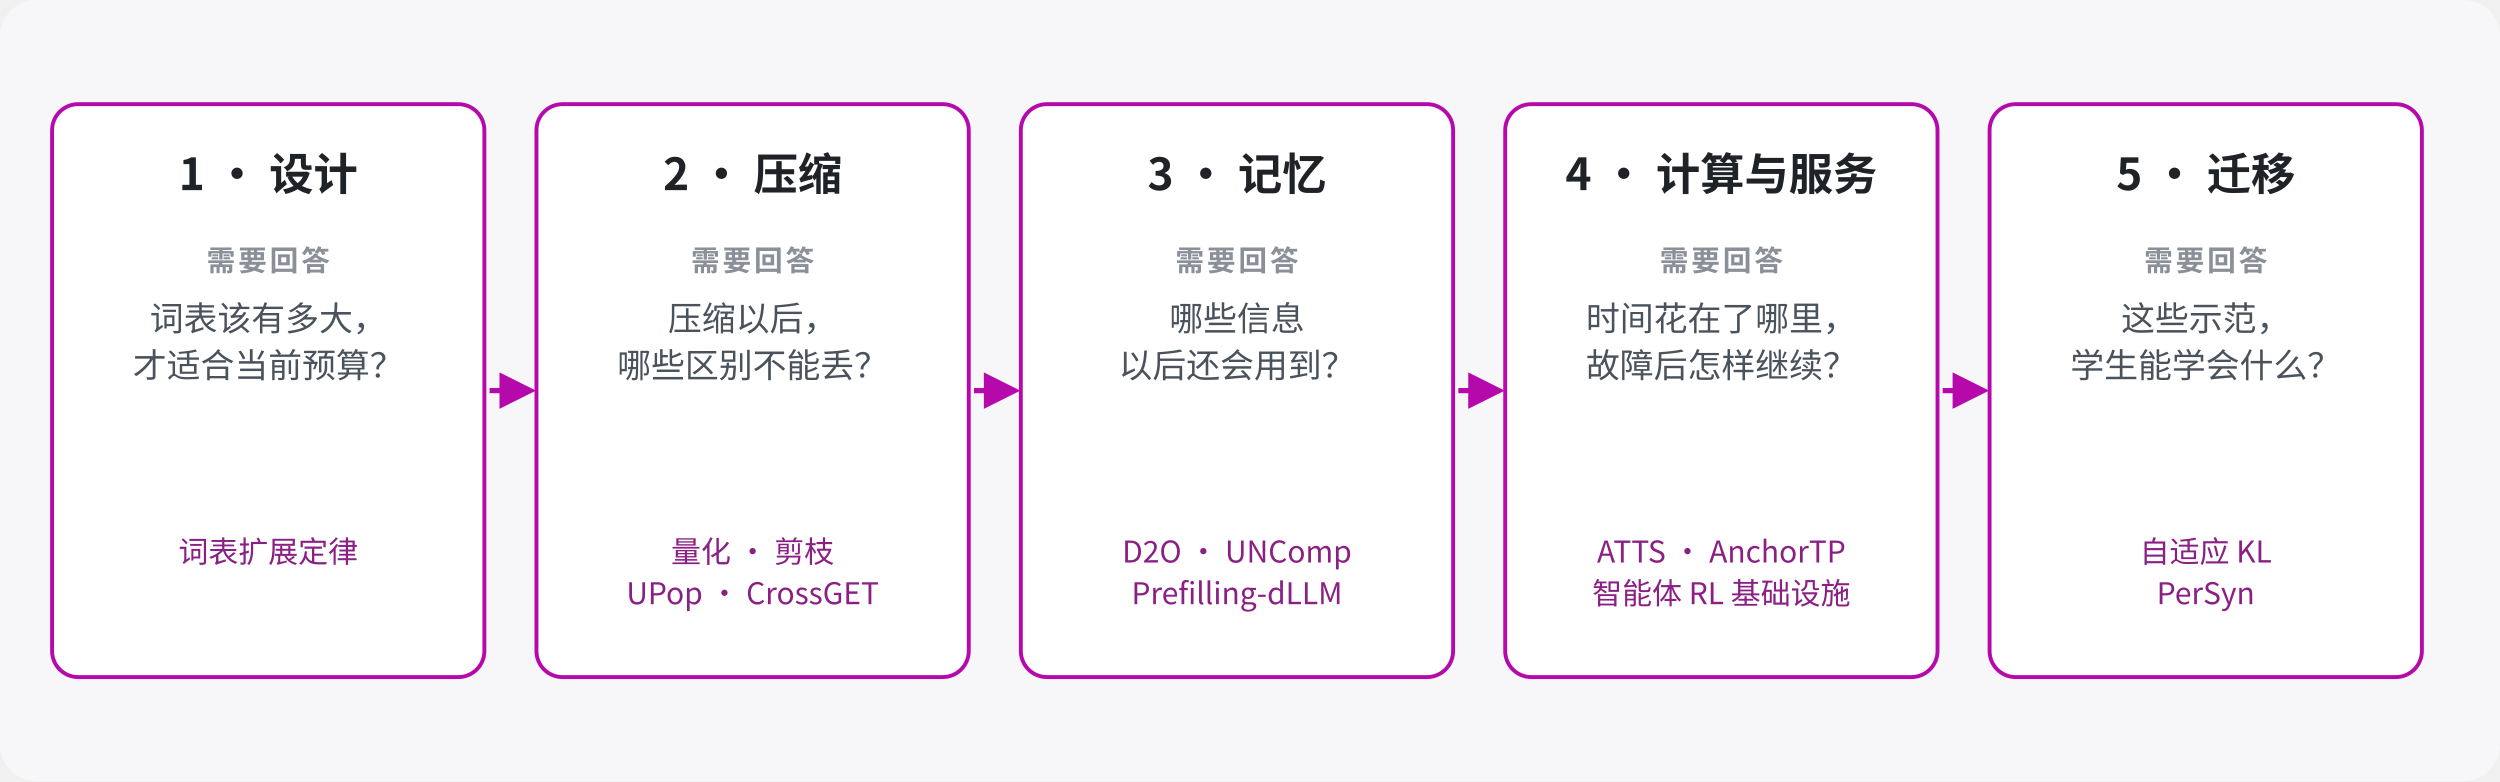
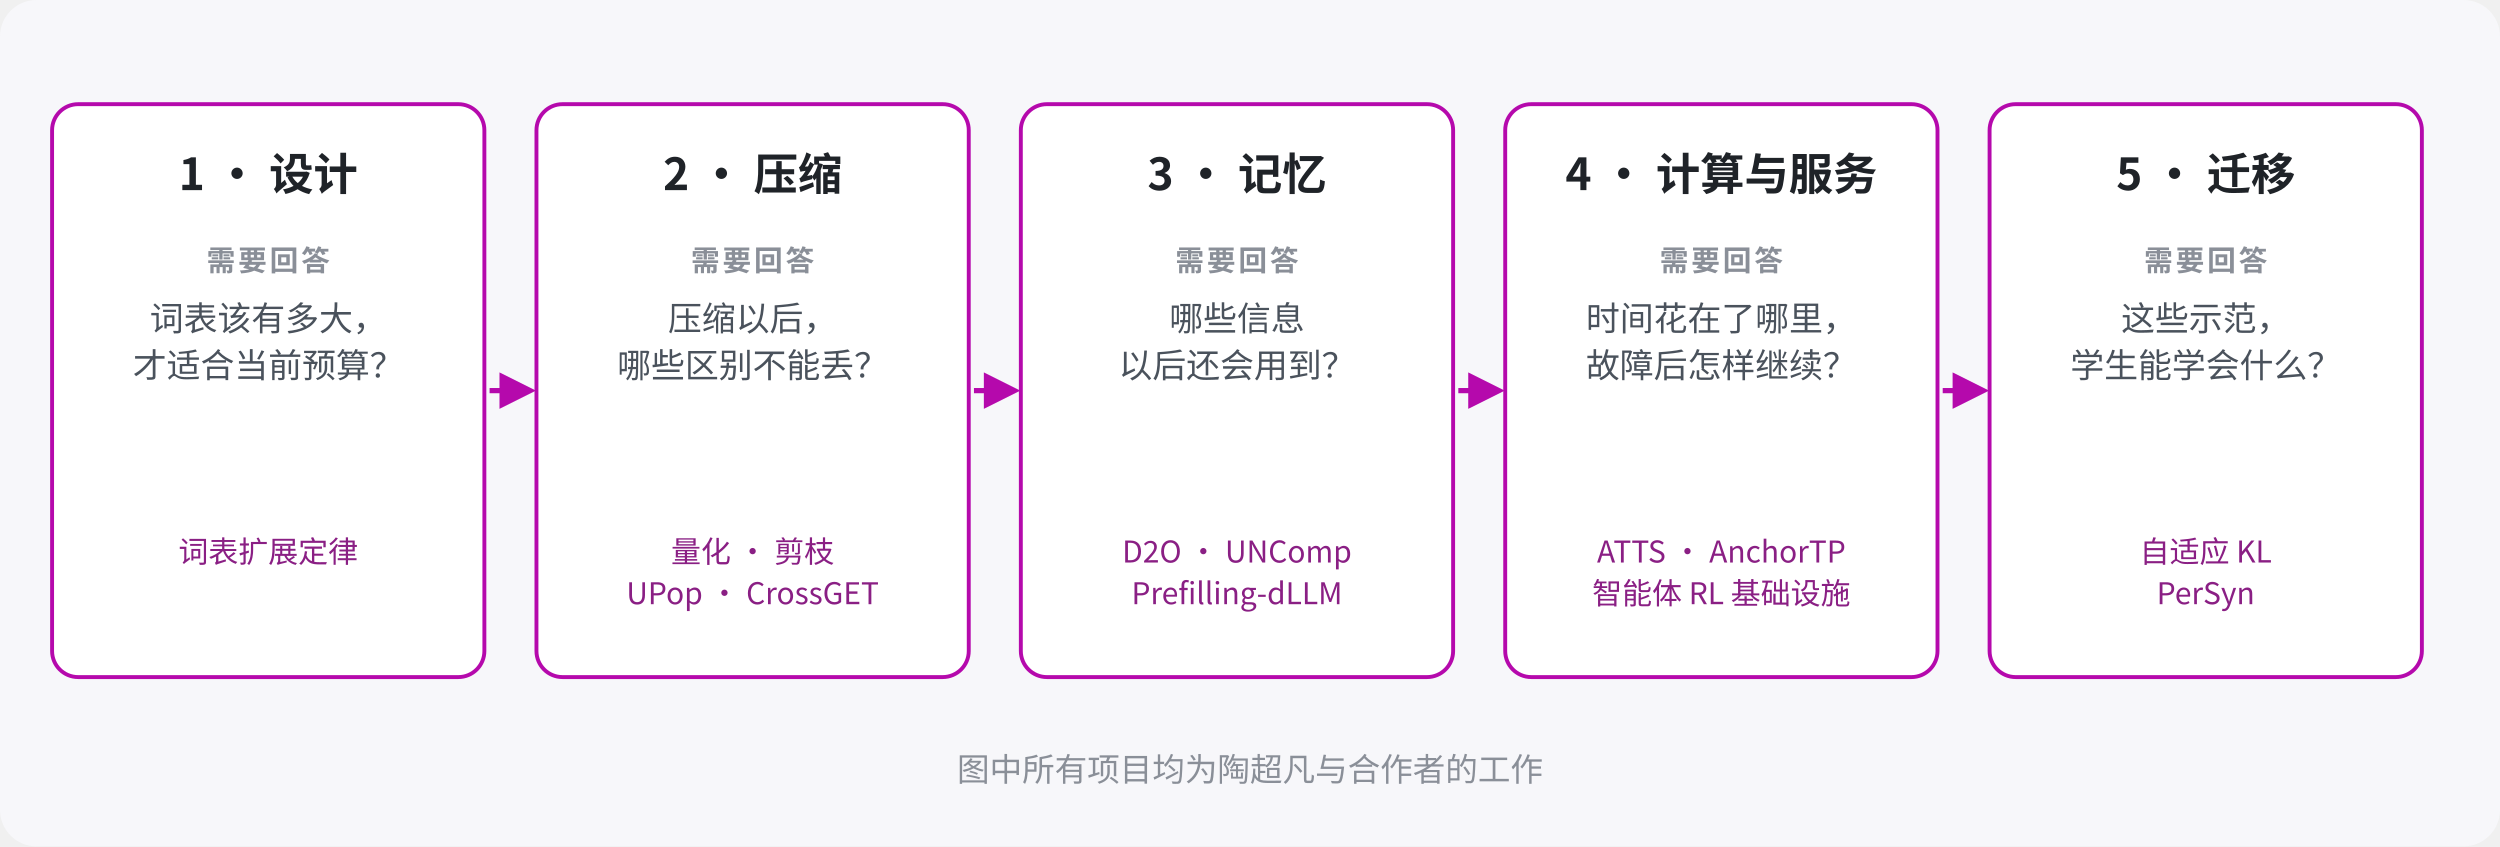
- <svg xmlns="http://www.w3.org/2000/svg" viewBox="0 0 960 300" width="960" height="300" role="img" aria-labelledby="t d">
+ <svg xmlns="http://www.w3.org/2000/svg" viewBox="0 0 960 325" width="960" height="325" role="img" aria-labelledby="t d">
  <defs>
    <marker id="a" viewBox="0 0 10 10" refX="8" refY="5" markerWidth="7" markerHeight="7" orient="auto">
      <path d="M0 0L10 5L0 10z" fill="#b509ac" />
    </marker>
  </defs>
  <style>
    text{font-family:"PingFang SC","Microsoft YaHei","Noto Sans CJK SC","WenQuanYi Zen Hei",Inter,-apple-system,Roboto,sans-serif;fill:#1f2328}
    .h{font-size:17px;font-weight:600}
    .l{font-size:11px;font-weight:600;letter-spacing:.1em;fill:#8a8f98}
    .q{font-size:13px;fill:#4a525c}
    .w{font-size:11.5px;fill:#8a1f84}
    .box{fill:#fff;stroke:#b509ac;stroke-width:1.5}
    .arr{stroke:#b509ac;stroke-width:2}
  </style>
-   <rect width="960" height="300" rx="14" fill="#f7f7fa" />
+   <rect width="960" height="325" rx="14" fill="#f7f7fa" />
  <g transform="translate(20 40)">
    <rect class="box" width="166" height="220" rx="10" />
    <text x="83" y="33" text-anchor="middle" class="h">1 · 设计</text>
    <text x="83" y="64" text-anchor="middle" class="l">需要回答</text>
    <text x="83" y="87" text-anchor="middle" class="q">词表该有多大，</text>
    <text x="83" y="105" text-anchor="middle" class="q">才适合当前预算？</text>
    <text x="83" y="176" text-anchor="middle" class="w">词表扩展定律</text>
  </g>
  <g transform="translate(206 40)">
    <rect class="box" width="166" height="220" rx="10" />
    <text x="83" y="33" text-anchor="middle" class="h">2 · 压缩</text>
    <text x="83" y="64" text-anchor="middle" class="l">需要回答</text>
    <text x="83" y="87" text-anchor="middle" class="q">压缩以后，</text>
    <text x="83" y="105" text-anchor="middle" class="q">哪些区别不能丢？</text>
    <text x="83" y="176" text-anchor="middle" class="w">量化 · 剪枝</text>
    <text x="83" y="192" text-anchor="middle" class="w">UPop · CrossGET</text>
  </g>
  <g transform="translate(392 40)">
    <rect class="box" width="166" height="220" rx="10" />
    <text x="83" y="33" text-anchor="middle" class="h">3 · 记忆</text>
    <text x="83" y="64" text-anchor="middle" class="l">需要回答</text>
    <text x="83" y="87" text-anchor="middle" class="q">哪些信息</text>
    <text x="83" y="105" text-anchor="middle" class="q">以后还会用到？</text>
    <text x="83" y="176" text-anchor="middle" class="w">D2O · UNComp</text>
    <text x="83" y="192" text-anchor="middle" class="w">Prefilling-dLLM</text>
  </g>
  <g transform="translate(578 40)">
    <rect class="box" width="166" height="220" rx="10" />
    <text x="83" y="33" text-anchor="middle" class="h">4 · 计算与服务</text>
    <text x="83" y="64" text-anchor="middle" class="l">需要回答</text>
    <text x="83" y="87" text-anchor="middle" class="q">时间花在了哪里，</text>
    <text x="83" y="105" text-anchor="middle" class="q">故障后怎样继续？</text>
    <text x="83" y="176" text-anchor="middle" class="w">ATTS · AnchorTP</text>
    <text x="83" y="192" text-anchor="middle" class="w">智能体 RL 基础设施</text>
  </g>
  <g transform="translate(764 40)">
    <rect class="box" width="166" height="220" rx="10" />
    <text x="83" y="33" text-anchor="middle" class="h">5 · 迁移</text>
    <text x="83" y="64" text-anchor="middle" class="l">需要回答</text>
    <text x="83" y="87" text-anchor="middle" class="q">这些示范，</text>
    <text x="83" y="105" text-anchor="middle" class="q">学生能学会什么？</text>
    <text x="83" y="176" text-anchor="middle" class="w">自适应 KL</text>
    <text x="83" y="192" text-anchor="middle" class="w">PerSyn</text>
  </g>
  <line class="arr" x1="188" y1="150" x2="203" y2="150" marker-end="url(#a)" />
  <line class="arr" x1="374" y1="150" x2="389" y2="150" marker-end="url(#a)" />
  <line class="arr" x1="560" y1="150" x2="575" y2="150" marker-end="url(#a)" />
  <line class="arr" x1="746" y1="150" x2="761" y2="150" marker-end="url(#a)" />
+   <text x="480" y="300" text-anchor="middle" style="font-size:12.5px;fill:#8a8f98">图中所有项目均为陶超凡与合作者的工作</text>
</svg>
